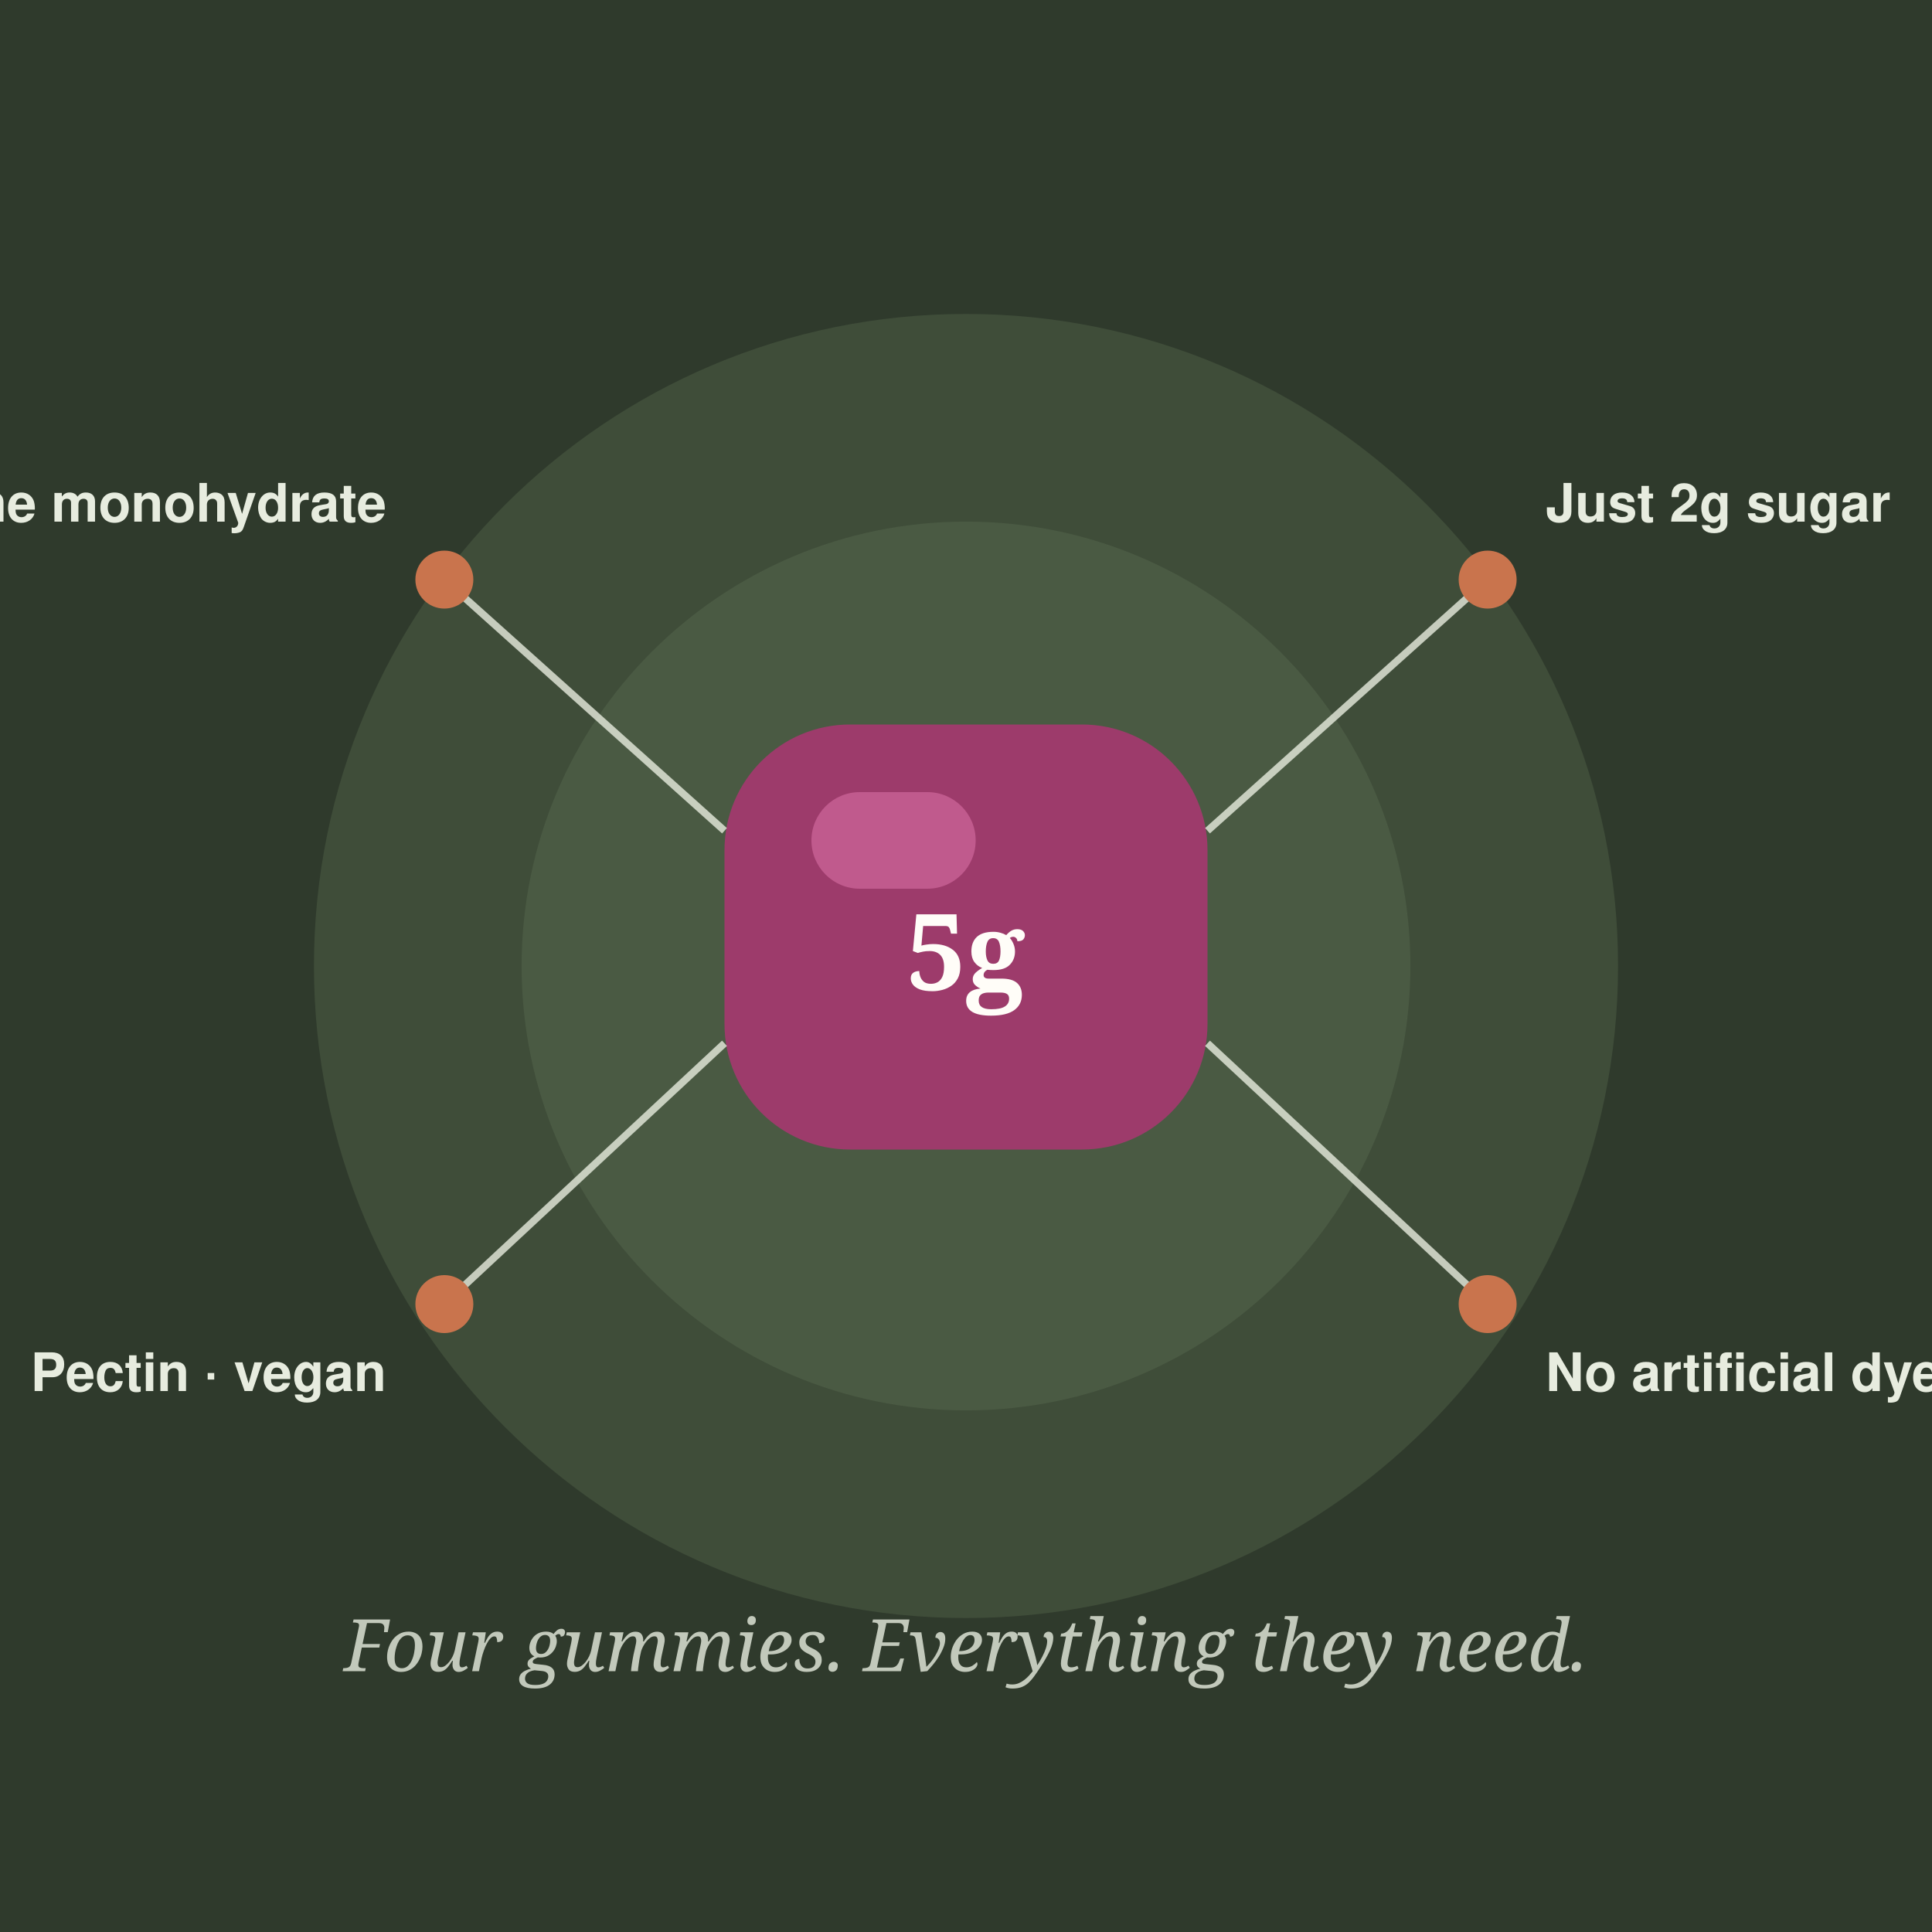
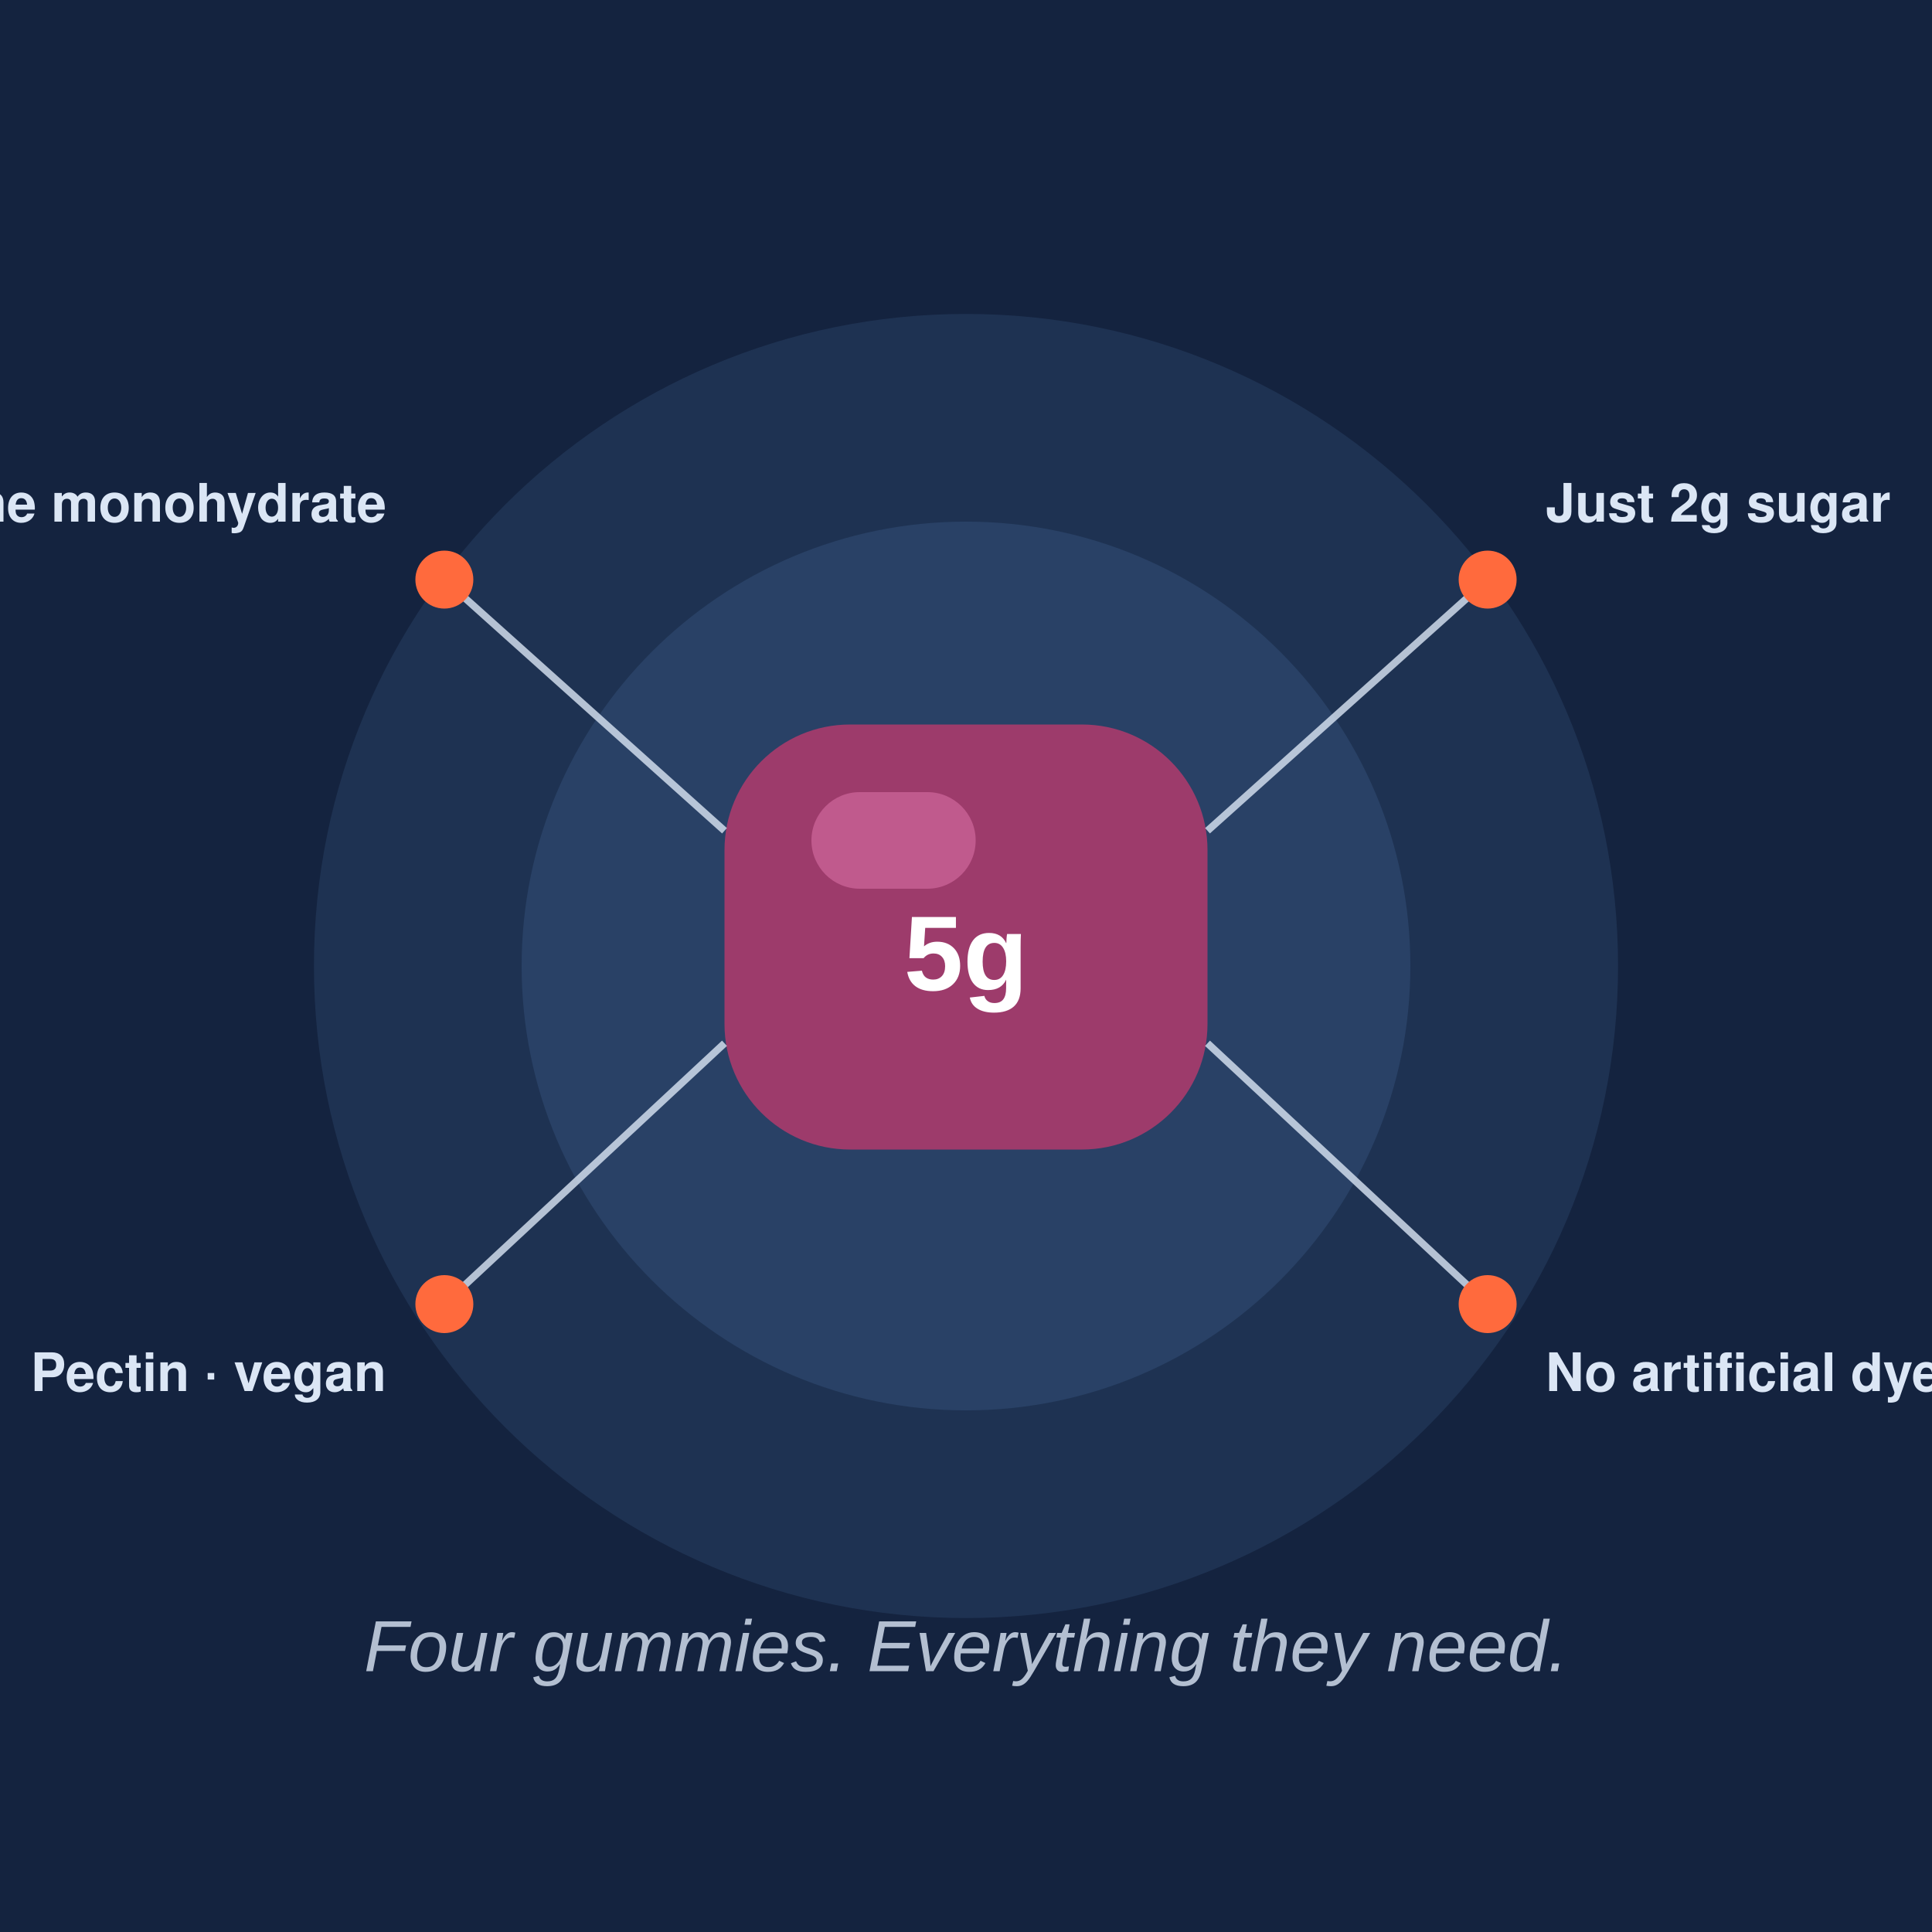
<svg xmlns="http://www.w3.org/2000/svg" viewBox="0 0 400 400" role="img" aria-label="What is inside a FORM gummy">
-   <rect width="400" height="400" fill="#2f3a2c" />
-   <circle cx="200" cy="200" r="135" fill="#3f4d39" />
-   <circle cx="200" cy="200" r="92" fill="#56684e" opacity="0.5" />
+   <rect width="400" height="400" fill="#14233f" />
+   <circle cx="200" cy="200" r="135" fill="#1e3252" />
+   <circle cx="200" cy="200" r="92" fill="#33507a" opacity="0.5" />
  <rect x="150" y="150" width="100" height="88" rx="26" fill="#9d3b6b" />
  <rect x="168" y="164" width="34" height="20" rx="10" fill="#c75f93" opacity="0.85" />
-   <text x="200" y="205" text-anchor="middle" font-family="Georgia, serif" font-size="22" font-weight="700" fill="#fffdf8">5g</text>
-   <g stroke="#e7ecdf" stroke-width="1.5" opacity="0.8">
+   <text x="200" y="205" text-anchor="middle" font-family="'Helvetica Neue', Arial, sans-serif" font-size="22" font-weight="700" fill="#ffffff">5g</text>
+   <g stroke="#dbe6f5" stroke-width="1.5" opacity="0.8">
    <line x1="150" y1="172" x2="92" y2="120" />
    <line x1="250" y1="172" x2="308" y2="120" />
    <line x1="150" y1="216" x2="92" y2="270" />
    <line x1="250" y1="216" x2="308" y2="270" />
  </g>
-   <g fill="#c9744d">
+   <g fill="#ff6a3d">
    <circle cx="92" cy="120" r="6" />
    <circle cx="308" cy="120" r="6" />
    <circle cx="92" cy="270" r="6" />
    <circle cx="308" cy="270" r="6" />
  </g>
-   <g font-family="Helvetica, Arial, sans-serif" font-size="11" font-weight="600" fill="#e7ecdf">
+   <g font-family="Helvetica, Arial, sans-serif" font-size="11" font-weight="600" fill="#dbe6f5">
    <text x="80" y="108" text-anchor="end">Creatine monohydrate</text>
    <text x="320" y="108" text-anchor="start">Just 2g sugar</text>
    <text x="80" y="288" text-anchor="end">Pectin · vegan</text>
    <text x="320" y="288" text-anchor="start">No artificial dyes</text>
  </g>
-   <text x="200" y="346" text-anchor="middle" font-family="Georgia, serif" font-size="15" fill="#e7ecdf" opacity="0.8" font-style="italic">Four gummies. Everything they need.</text>
+   <text x="200" y="346" text-anchor="middle" font-family="'Helvetica Neue', Arial, sans-serif" font-size="15" fill="#dbe6f5" opacity="0.8" font-style="italic">Four gummies. Everything they need.</text>
</svg>
